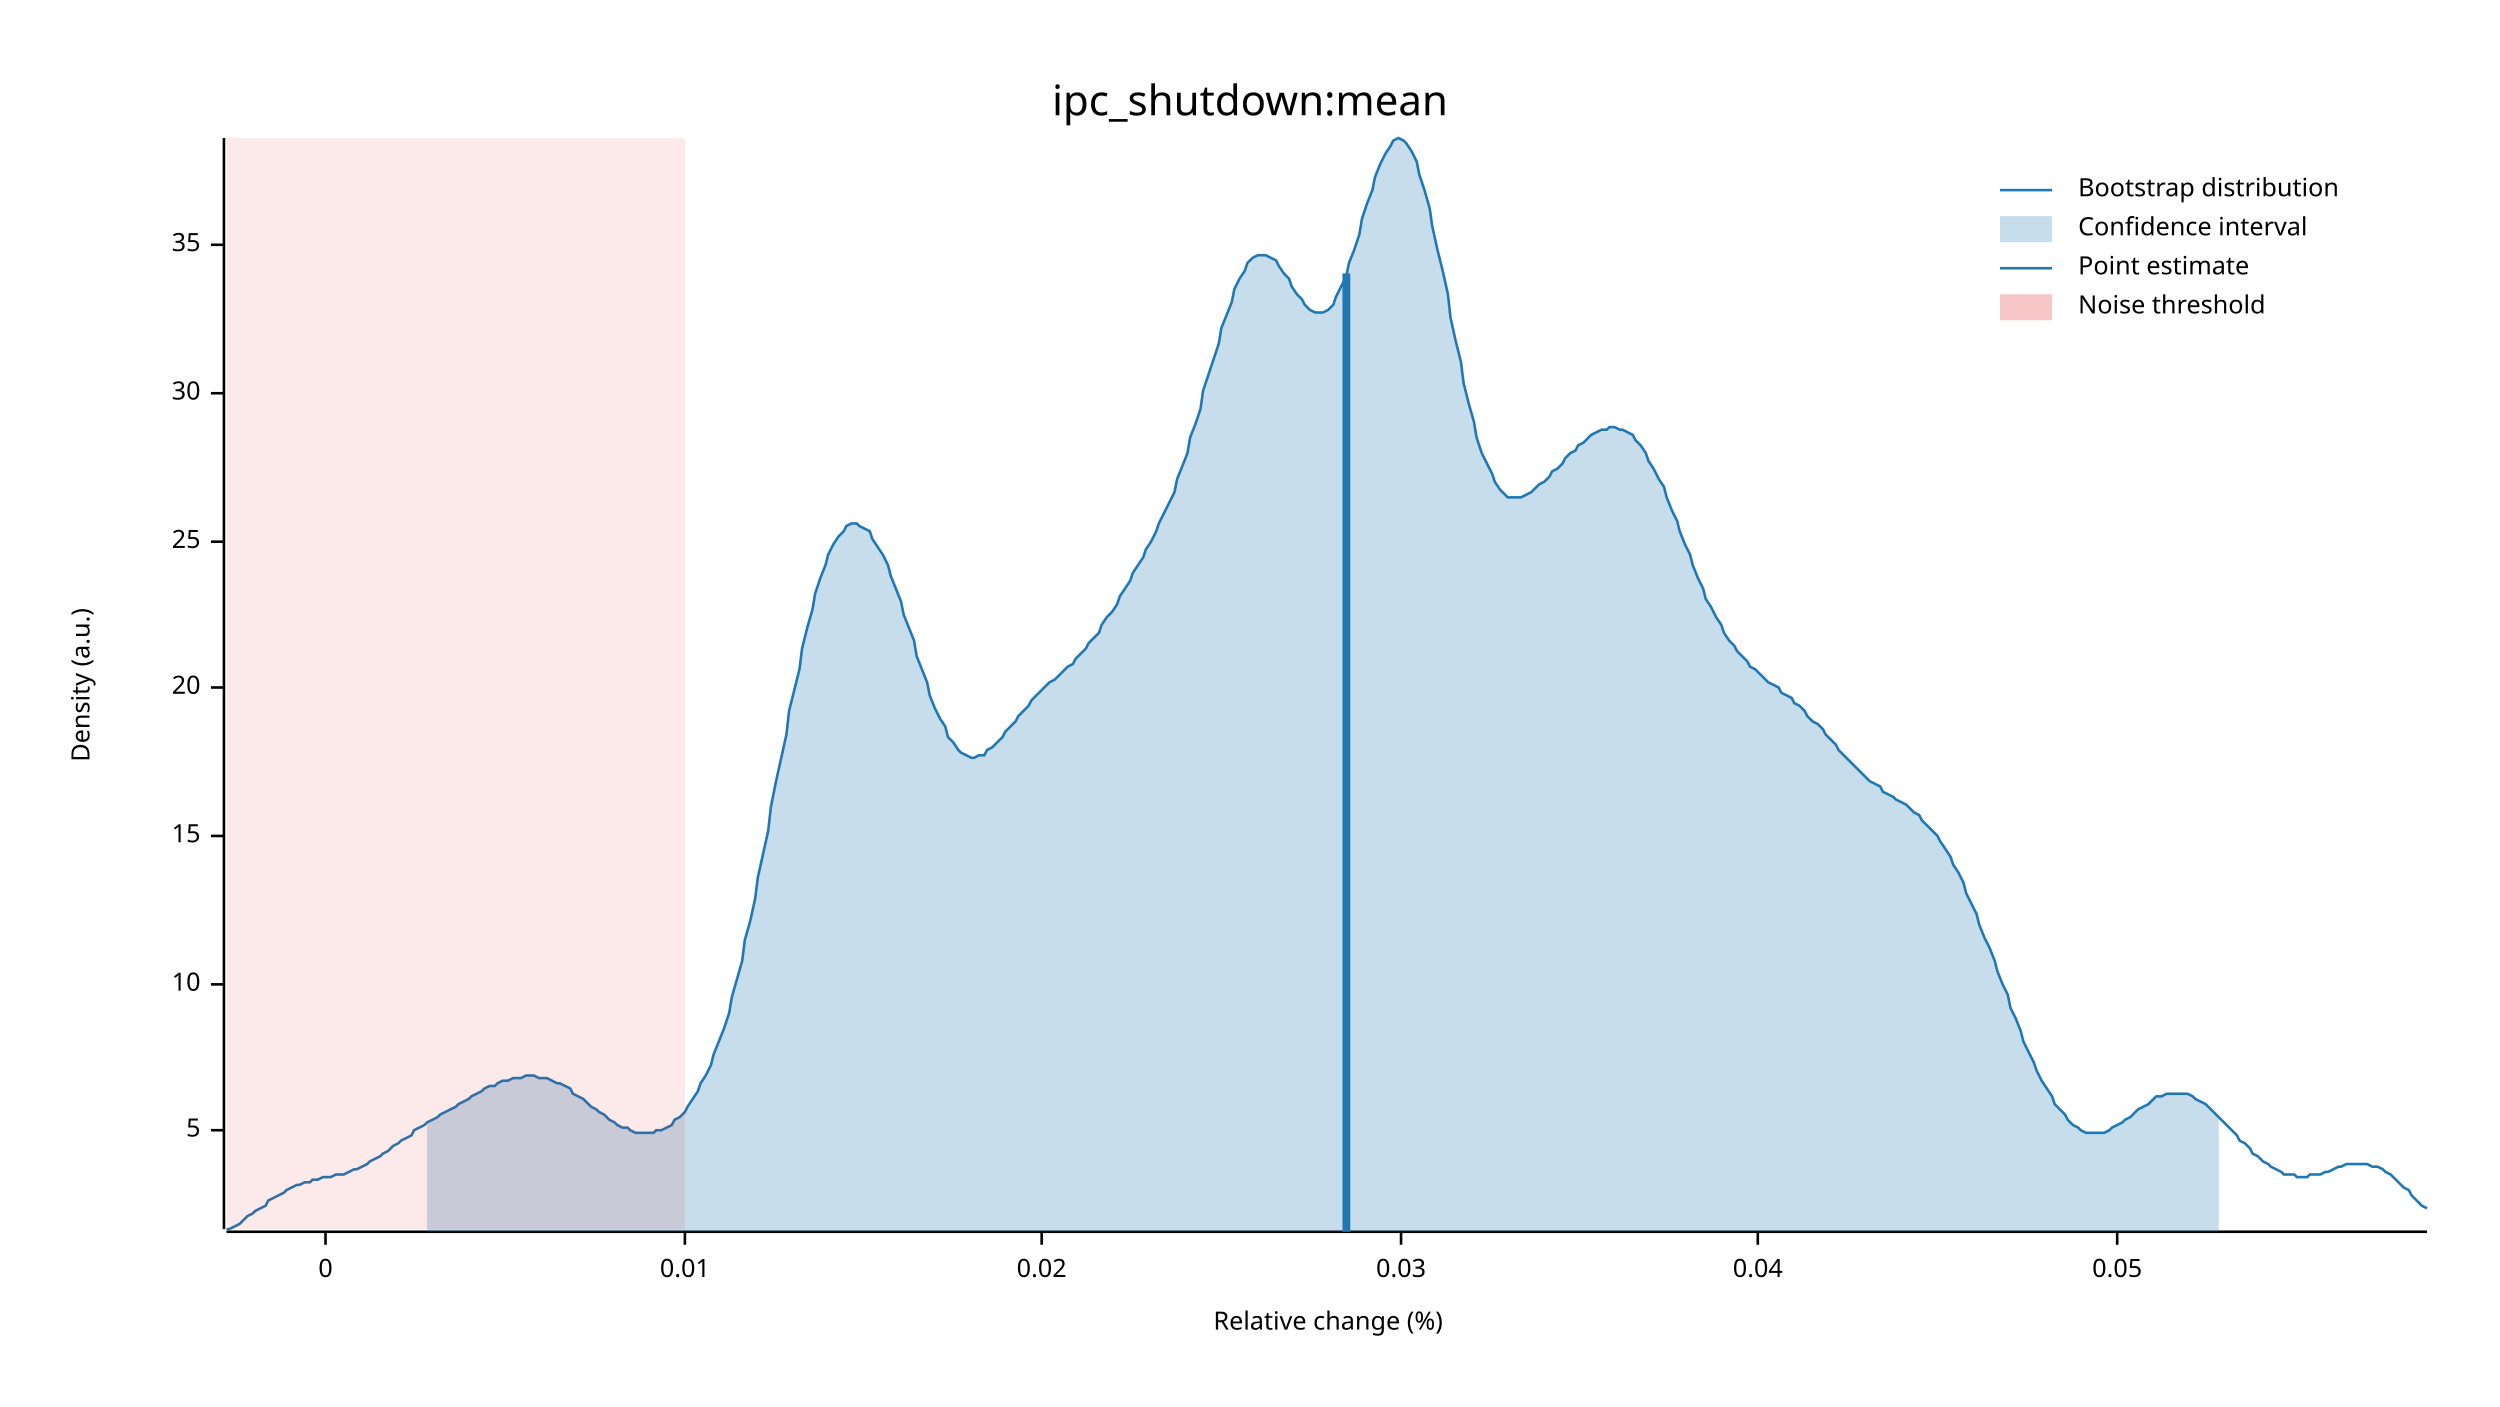
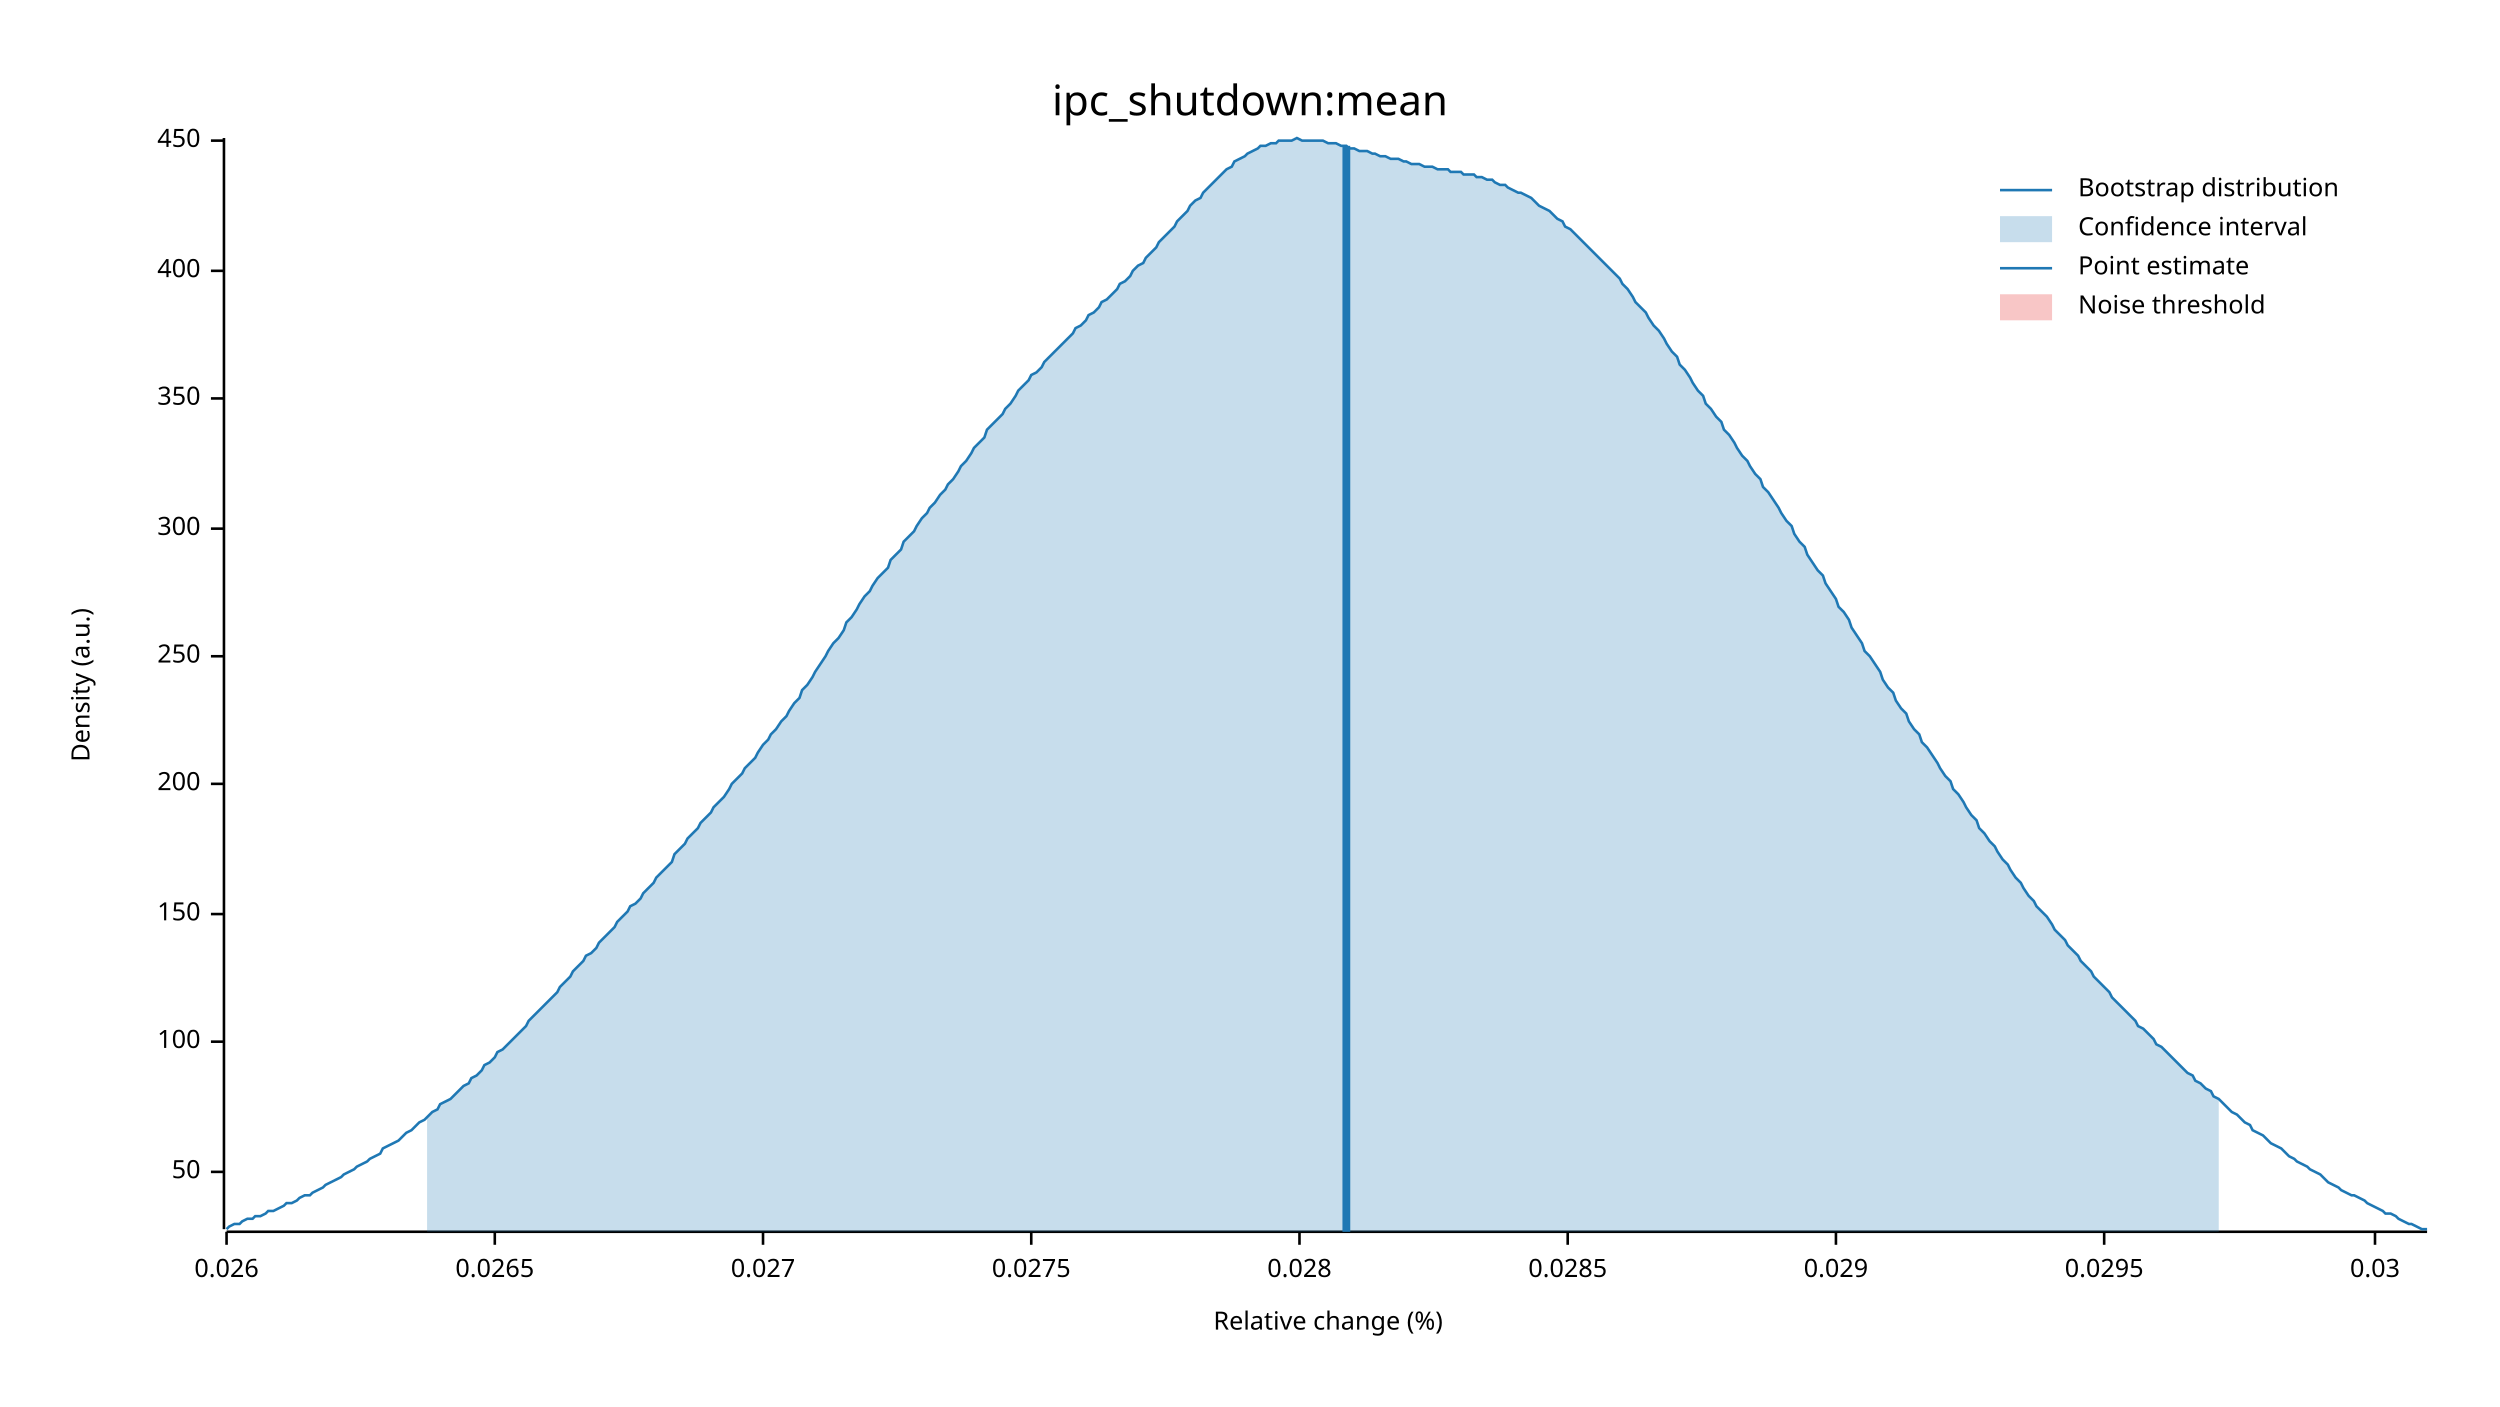
<svg xmlns="http://www.w3.org/2000/svg" width="960" height="540" viewBox="0 0 960 540">
  <text x="480" y="32" dy="0.76em" text-anchor="middle" font-family="sans-serif" font-size="16.129" opacity="1" fill="#000000">
ipc_shutdown:mean
</text>
  <text x="27" y="263" dy="0.76em" text-anchor="middle" font-family="sans-serif" font-size="9.677" opacity="1" fill="#000000" transform="rotate(270, 27, 263)">
Density (a.u.)
</text>
  <text x="510" y="513" dy="-0.5ex" text-anchor="middle" font-family="sans-serif" font-size="9.677" opacity="1" fill="#000000">
Relative change (%)
</text>
  <polyline fill="none" opacity="1" stroke="#000000" stroke-width="1" points="86,53 86,472 " />
-   <text x="77" y="434" dy="0.5ex" text-anchor="end" font-family="sans-serif" font-size="9.677" opacity="1" fill="#000000">
- 5
+   <text x="77" y="450" dy="0.5ex" text-anchor="end" font-family="sans-serif" font-size="9.677" opacity="1" fill="#000000">
+ 50
</text>
-   <polyline fill="none" opacity="1" stroke="#000000" stroke-width="1" points="81,434 86,434 " />
-   <text x="77" y="378" dy="0.5ex" text-anchor="end" font-family="sans-serif" font-size="9.677" opacity="1" fill="#000000">
- 10
+   <polyline fill="none" opacity="1" stroke="#000000" stroke-width="1" points="81,450 86,450 " />
+   <text x="77" y="400" dy="0.5ex" text-anchor="end" font-family="sans-serif" font-size="9.677" opacity="1" fill="#000000">
+ 100
</text>
-   <polyline fill="none" opacity="1" stroke="#000000" stroke-width="1" points="81,378 86,378 " />
-   <text x="77" y="321" dy="0.5ex" text-anchor="end" font-family="sans-serif" font-size="9.677" opacity="1" fill="#000000">
- 15
+   <polyline fill="none" opacity="1" stroke="#000000" stroke-width="1" points="81,400 86,400 " />
+   <text x="77" y="351" dy="0.5ex" text-anchor="end" font-family="sans-serif" font-size="9.677" opacity="1" fill="#000000">
+ 150
</text>
-   <polyline fill="none" opacity="1" stroke="#000000" stroke-width="1" points="81,321 86,321 " />
-   <text x="77" y="264" dy="0.5ex" text-anchor="end" font-family="sans-serif" font-size="9.677" opacity="1" fill="#000000">
- 20
+   <polyline fill="none" opacity="1" stroke="#000000" stroke-width="1" points="81,351 86,351 " />
+   <text x="77" y="301" dy="0.5ex" text-anchor="end" font-family="sans-serif" font-size="9.677" opacity="1" fill="#000000">
+ 200
</text>
-   <polyline fill="none" opacity="1" stroke="#000000" stroke-width="1" points="81,264 86,264 " />
-   <text x="77" y="208" dy="0.5ex" text-anchor="end" font-family="sans-serif" font-size="9.677" opacity="1" fill="#000000">
- 25
+   <polyline fill="none" opacity="1" stroke="#000000" stroke-width="1" points="81,301 86,301 " />
+   <text x="77" y="252" dy="0.5ex" text-anchor="end" font-family="sans-serif" font-size="9.677" opacity="1" fill="#000000">
+ 250
</text>
-   <polyline fill="none" opacity="1" stroke="#000000" stroke-width="1" points="81,208 86,208 " />
-   <text x="77" y="151" dy="0.5ex" text-anchor="end" font-family="sans-serif" font-size="9.677" opacity="1" fill="#000000">
- 30
+   <polyline fill="none" opacity="1" stroke="#000000" stroke-width="1" points="81,252 86,252 " />
+   <text x="77" y="203" dy="0.5ex" text-anchor="end" font-family="sans-serif" font-size="9.677" opacity="1" fill="#000000">
+ 300
</text>
-   <polyline fill="none" opacity="1" stroke="#000000" stroke-width="1" points="81,151 86,151 " />
-   <text x="77" y="94" dy="0.5ex" text-anchor="end" font-family="sans-serif" font-size="9.677" opacity="1" fill="#000000">
- 35
+   <polyline fill="none" opacity="1" stroke="#000000" stroke-width="1" points="81,203 86,203 " />
+   <text x="77" y="153" dy="0.5ex" text-anchor="end" font-family="sans-serif" font-size="9.677" opacity="1" fill="#000000">
+ 350
</text>
-   <polyline fill="none" opacity="1" stroke="#000000" stroke-width="1" points="81,94 86,94 " />
+   <polyline fill="none" opacity="1" stroke="#000000" stroke-width="1" points="81,153 86,153 " />
+   <text x="77" y="104" dy="0.5ex" text-anchor="end" font-family="sans-serif" font-size="9.677" opacity="1" fill="#000000">
+ 400
+ </text>
+   <polyline fill="none" opacity="1" stroke="#000000" stroke-width="1" points="81,104 86,104 " />
+   <text x="77" y="54" dy="0.5ex" text-anchor="end" font-family="sans-serif" font-size="9.677" opacity="1" fill="#000000">
+ 450
+ </text>
+   <polyline fill="none" opacity="1" stroke="#000000" stroke-width="1" points="81,54 86,54 " />
  <polyline fill="none" opacity="1" stroke="#000000" stroke-width="1" points="87,473 932,473 " />
-   <text x="125" y="483" dy="0.76em" text-anchor="middle" font-family="sans-serif" font-size="9.677" opacity="1" fill="#000000">
- 0
+   <text x="87" y="483" dy="0.76em" text-anchor="middle" font-family="sans-serif" font-size="9.677" opacity="1" fill="#000000">
+ 0.026
</text>
-   <polyline fill="none" opacity="1" stroke="#000000" stroke-width="1" points="125,473 125,478 " />
-   <text x="263" y="483" dy="0.76em" text-anchor="middle" font-family="sans-serif" font-size="9.677" opacity="1" fill="#000000">
- 0.01
+   <polyline fill="none" opacity="1" stroke="#000000" stroke-width="1" points="87,473 87,478 " />
+   <text x="190" y="483" dy="0.76em" text-anchor="middle" font-family="sans-serif" font-size="9.677" opacity="1" fill="#000000">
+ 0.0265
</text>
-   <polyline fill="none" opacity="1" stroke="#000000" stroke-width="1" points="263,473 263,478 " />
-   <text x="400" y="483" dy="0.76em" text-anchor="middle" font-family="sans-serif" font-size="9.677" opacity="1" fill="#000000">
- 0.02
+   <polyline fill="none" opacity="1" stroke="#000000" stroke-width="1" points="190,473 190,478 " />
+   <text x="293" y="483" dy="0.76em" text-anchor="middle" font-family="sans-serif" font-size="9.677" opacity="1" fill="#000000">
+ 0.027
</text>
-   <polyline fill="none" opacity="1" stroke="#000000" stroke-width="1" points="400,473 400,478 " />
-   <text x="538" y="483" dy="0.76em" text-anchor="middle" font-family="sans-serif" font-size="9.677" opacity="1" fill="#000000">
+   <polyline fill="none" opacity="1" stroke="#000000" stroke-width="1" points="293,473 293,478 " />
+   <text x="396" y="483" dy="0.76em" text-anchor="middle" font-family="sans-serif" font-size="9.677" opacity="1" fill="#000000">
+ 0.0275
+ </text>
+   <polyline fill="none" opacity="1" stroke="#000000" stroke-width="1" points="396,473 396,478 " />
+   <text x="499" y="483" dy="0.76em" text-anchor="middle" font-family="sans-serif" font-size="9.677" opacity="1" fill="#000000">
+ 0.028
+ </text>
+   <polyline fill="none" opacity="1" stroke="#000000" stroke-width="1" points="499,473 499,478 " />
+   <text x="602" y="483" dy="0.76em" text-anchor="middle" font-family="sans-serif" font-size="9.677" opacity="1" fill="#000000">
+ 0.0285
+ </text>
+   <polyline fill="none" opacity="1" stroke="#000000" stroke-width="1" points="602,473 602,478 " />
+   <text x="705" y="483" dy="0.76em" text-anchor="middle" font-family="sans-serif" font-size="9.677" opacity="1" fill="#000000">
+ 0.029
+ </text>
+   <polyline fill="none" opacity="1" stroke="#000000" stroke-width="1" points="705,473 705,478 " />
+   <text x="808" y="483" dy="0.76em" text-anchor="middle" font-family="sans-serif" font-size="9.677" opacity="1" fill="#000000">
+ 0.0295
+ </text>
+   <polyline fill="none" opacity="1" stroke="#000000" stroke-width="1" points="808,473 808,478 " />
+   <text x="912" y="483" dy="0.76em" text-anchor="middle" font-family="sans-serif" font-size="9.677" opacity="1" fill="#000000">
0.03
</text>
-   <polyline fill="none" opacity="1" stroke="#000000" stroke-width="1" points="538,473 538,478 " />
-   <text x="675" y="483" dy="0.76em" text-anchor="middle" font-family="sans-serif" font-size="9.677" opacity="1" fill="#000000">
- 0.04
- </text>
-   <polyline fill="none" opacity="1" stroke="#000000" stroke-width="1" points="675,473 675,478 " />
-   <text x="813" y="483" dy="0.76em" text-anchor="middle" font-family="sans-serif" font-size="9.677" opacity="1" fill="#000000">
- 0.05
- </text>
-   <polyline fill="none" opacity="1" stroke="#000000" stroke-width="1" points="813,473 813,478 " />
-   <polyline fill="none" opacity="1" stroke="#1F78B4" stroke-width="1" points="87,472 88,472 90,471 92,470 93,469 95,467 97,466 98,465 100,464 102,463 103,461 105,460 107,459 109,458 110,457 112,456 114,455 115,455 117,454 119,454 120,453 122,453 124,452 125,452 127,452 129,451 131,451 132,451 134,450 136,449 137,449 139,448 141,447 142,446 144,445 146,444 147,443 149,442 151,440 153,439 154,438 156,437 158,436 159,434 161,433 163,432 164,431 166,430 168,429 169,428 171,427 173,426 175,425 176,424 178,423 180,422 181,421 183,420 185,419 186,418 188,417 190,417 191,416 193,415 195,415 197,414 198,414 200,414 202,413 203,413 205,413 207,414 208,414 210,414 212,415 214,416 215,416 217,417 219,418 220,420 222,421 224,422 225,423 227,425 229,426 230,427 232,428 234,430 236,431 237,432 239,433 241,433 242,434 244,435 246,435 247,435 249,435 251,435 252,434 254,434 256,433 258,432 259,430 261,429 263,427 264,425 266,422 268,419 269,416 271,413 273,409 274,405 276,400 278,395 280,389 281,383 283,376 285,369 286,361 288,354 290,345 291,337 293,328 295,319 296,310 298,300 300,291 302,282 303,273 305,265 307,257 308,249 310,241 312,234 313,228 315,222 317,217 318,213 320,209 322,206 324,204 325,202 327,201 329,201 330,202 332,203 334,204 335,207 337,210 339,213 341,217 342,221 344,226 346,231 347,236 349,241 351,246 352,252 354,257 356,262 357,267 359,272 361,276 363,279 364,283 366,285 368,288 369,289 371,290 373,291 374,291 376,290 378,290 379,288 381,287 383,285 385,283 386,281 388,279 390,277 391,275 393,273 395,271 396,269 398,267 400,265 401,264 403,262 405,261 407,259 408,258 410,256 412,255 413,253 415,251 417,249 418,247 420,245 422,243 423,240 425,237 427,235 429,232 430,229 432,226 434,223 435,220 437,217 439,214 440,211 442,208 444,204 445,201 447,197 449,193 451,189 452,184 454,179 456,174 457,168 459,163 461,157 462,150 464,144 466,138 468,132 469,126 471,121 473,116 474,111 476,107 478,104 479,101 481,99 483,98 484,98 486,98 488,99 490,100 491,102 493,105 495,107 496,110 498,113 500,115 501,117 503,119 505,120 506,120 508,120 510,119 512,117 513,114 515,110 517,106 518,101 520,96 522,90 523,84 525,78 527,73 528,68 530,63 532,59 534,56 535,54 537,53 539,54 540,55 542,58 544,62 545,67 547,73 549,80 550,87 552,96 554,104 556,113 557,122 559,131 561,139 562,147 564,155 566,162 567,168 569,174 571,178 573,182 574,185 576,188 578,190 579,191 581,191 583,191 584,191 586,190 588,189 589,188 591,186 593,185 595,183 596,181 598,180 600,178 601,176 603,174 605,173 606,171 608,170 610,168 611,167 613,166 615,165 617,165 618,164 620,164 622,165 623,165 625,166 627,167 628,169 630,171 632,174 633,177 635,180 637,184 639,187 640,191 642,196 644,200 645,204 647,209 649,213 650,217 652,222 654,226 655,230 657,233 659,237 661,240 662,243 664,246 666,248 667,250 669,252 671,254 672,256 674,257 676,259 677,260 679,262 681,263 683,264 684,266 686,267 688,268 689,270 691,271 693,273 694,275 696,277 698,278 700,280 701,282 703,284 705,286 706,288 708,290 710,292 711,293 713,295 715,297 716,298 718,300 720,301 722,302 723,304 725,305 727,306 728,307 730,308 732,309 733,310 735,312 737,313 738,315 740,317 742,319 744,321 745,323 747,326 749,329 750,332 752,335 754,339 755,343 757,347 759,351 760,355 762,360 764,364 766,369 767,373 769,378 771,382 772,387 774,391 776,396 777,400 779,404 781,408 782,411 784,415 786,418 788,421 789,424 791,426 793,428 794,430 796,432 798,433 799,434 801,435 803,435 804,435 806,435 808,435 810,434 811,433 813,432 815,431 816,430 818,429 820,427 821,426 823,425 825,424 827,422 828,421 830,421 832,420 833,420 835,420 837,420 838,420 840,420 842,421 843,422 845,423 847,424 849,426 850,427 852,429 854,431 855,432 857,434 859,436 860,438 862,439 864,441 865,443 867,444 869,446 871,447 872,448 874,449 876,450 877,451 879,451 881,451 882,452 884,452 886,452 887,451 889,451 891,451 893,450 894,450 896,449 898,448 899,448 901,447 903,447 904,447 906,447 908,447 909,447 911,448 913,448 915,449 916,450 918,451 920,453 921,454 923,456 925,457 926,459 928,461 930,463 932,464 " />
-   <polygon opacity="0.25" fill="#1F78B4" points="164,431 166,430 168,429 169,428 171,427 173,426 175,425 176,424 178,423 180,422 181,421 183,420 185,419 186,418 188,417 190,417 191,416 193,415 195,415 197,414 198,414 200,414 202,413 203,413 205,413 207,414 208,414 210,414 212,415 214,416 215,416 217,417 219,418 220,420 222,421 224,422 225,423 227,425 229,426 230,427 232,428 234,430 236,431 237,432 239,433 241,433 242,434 244,435 246,435 247,435 249,435 251,435 252,434 254,434 256,433 258,432 259,430 261,429 263,427 264,425 266,422 268,419 269,416 271,413 273,409 274,405 276,400 278,395 280,389 281,383 283,376 285,369 286,361 288,354 290,345 291,337 293,328 295,319 296,310 298,300 300,291 302,282 303,273 305,265 307,257 308,249 310,241 312,234 313,228 315,222 317,217 318,213 320,209 322,206 324,204 325,202 327,201 329,201 330,202 332,203 334,204 335,207 337,210 339,213 341,217 342,221 344,226 346,231 347,236 349,241 351,246 352,252 354,257 356,262 357,267 359,272 361,276 363,279 364,283 366,285 368,288 369,289 371,290 373,291 374,291 376,290 378,290 379,288 381,287 383,285 385,283 386,281 388,279 390,277 391,275 393,273 395,271 396,269 398,267 400,265 401,264 403,262 405,261 407,259 408,258 410,256 412,255 413,253 415,251 417,249 418,247 420,245 422,243 423,240 425,237 427,235 429,232 430,229 432,226 434,223 435,220 437,217 439,214 440,211 442,208 444,204 445,201 447,197 449,193 451,189 452,184 454,179 456,174 457,168 459,163 461,157 462,150 464,144 466,138 468,132 469,126 471,121 473,116 474,111 476,107 478,104 479,101 481,99 483,98 484,98 486,98 488,99 490,100 491,102 493,105 495,107 496,110 498,113 500,115 501,117 503,119 505,120 506,120 508,120 510,119 512,117 513,114 515,110 517,106 518,101 520,96 522,90 523,84 525,78 527,73 528,68 530,63 532,59 534,56 535,54 537,53 539,54 540,55 542,58 544,62 545,67 547,73 549,80 550,87 552,96 554,104 556,113 557,122 559,131 561,139 562,147 564,155 566,162 567,168 569,174 571,178 573,182 574,185 576,188 578,190 579,191 581,191 583,191 584,191 586,190 588,189 589,188 591,186 593,185 595,183 596,181 598,180 600,178 601,176 603,174 605,173 606,171 608,170 610,168 611,167 613,166 615,165 617,165 618,164 620,164 622,165 623,165 625,166 627,167 628,169 630,171 632,174 633,177 635,180 637,184 639,187 640,191 642,196 644,200 645,204 647,209 649,213 650,217 652,222 654,226 655,230 657,233 659,237 661,240 662,243 664,246 666,248 667,250 669,252 671,254 672,256 674,257 676,259 677,260 679,262 681,263 683,264 684,266 686,267 688,268 689,270 691,271 693,273 694,275 696,277 698,278 700,280 701,282 703,284 705,286 706,288 708,290 710,292 711,293 713,295 715,297 716,298 718,300 720,301 722,302 723,304 725,305 727,306 728,307 730,308 732,309 733,310 735,312 737,313 738,315 740,317 742,319 744,321 745,323 747,326 749,329 750,332 752,335 754,339 755,343 757,347 759,351 760,355 762,360 764,364 766,369 767,373 769,378 771,382 772,387 774,391 776,396 777,400 779,404 781,408 782,411 784,415 786,418 788,421 789,424 791,426 793,428 794,430 796,432 798,433 799,434 801,435 803,435 804,435 806,435 808,435 810,434 811,433 813,432 815,431 816,430 818,429 820,427 821,426 823,425 825,424 827,422 828,421 830,421 832,420 833,420 835,420 837,420 838,420 840,420 842,421 843,422 845,423 847,424 849,426 850,427 852,429 852,473 164,473 " />
-   <polyline fill="none" opacity="1" stroke="#1F78B4" stroke-width="3" points="517,473 517,105 " />
-   <rect x="87" y="53" width="176" height="419" opacity="0.1" fill="#E31A1C" stroke="none" />
+   <polyline fill="none" opacity="1" stroke="#000000" stroke-width="1" points="912,473 912,478 " />
+   <polyline fill="none" opacity="1" stroke="#1F78B4" stroke-width="1" points="87,472 88,471 90,470 92,470 93,469 95,468 97,468 98,467 100,467 102,466 103,465 105,465 107,464 109,463 110,462 112,462 114,461 115,460 117,459 119,459 120,458 122,457 124,456 125,455 127,454 129,453 131,452 132,451 134,450 136,449 137,448 139,447 141,446 142,445 144,444 146,443 147,441 149,440 151,439 153,438 154,437 156,435 158,434 159,433 161,431 163,430 164,429 166,427 168,426 169,424 171,423 173,422 175,420 176,419 178,417 180,416 181,414 183,413 185,411 186,409 188,408 190,406 191,404 193,403 195,401 197,399 198,398 200,396 202,394 203,392 205,390 207,388 208,387 210,385 212,383 214,381 215,379 217,377 219,375 220,373 222,371 224,369 225,367 227,366 229,364 230,362 232,360 234,358 236,356 237,354 239,352 241,350 242,348 244,347 246,345 247,343 249,341 251,339 252,337 254,335 256,333 258,331 259,328 261,326 263,324 264,322 266,320 268,318 269,316 271,314 273,312 274,310 276,308 278,306 280,303 281,301 283,299 285,297 286,295 288,293 290,291 291,289 293,286 295,284 296,282 298,280 300,277 302,275 303,273 305,270 307,268 308,265 310,263 312,260 313,258 315,255 317,252 318,250 320,247 322,245 324,242 325,239 327,237 329,234 330,232 332,229 334,227 335,225 337,222 339,220 341,218 342,215 344,213 346,211 347,208 349,206 351,204 352,202 354,199 356,197 357,195 359,193 361,190 363,188 364,186 366,184 368,181 369,179 371,177 373,174 374,172 376,170 378,168 379,165 381,163 383,161 385,159 386,157 388,155 390,152 391,150 393,148 395,146 396,144 398,143 400,141 401,139 403,137 405,135 407,133 408,132 410,130 412,128 413,126 415,125 417,123 418,121 420,120 422,118 423,116 425,115 427,113 429,111 430,109 432,108 434,106 435,104 437,102 439,101 440,99 442,97 444,95 445,93 447,91 449,89 451,87 452,85 454,83 456,81 457,79 459,77 461,76 462,74 464,72 466,70 468,68 469,67 471,65 473,64 474,62 476,61 478,60 479,59 481,58 483,57 484,56 486,56 488,55 490,55 491,54 493,54 495,54 496,54 498,53 500,54 501,54 503,54 505,54 506,54 508,54 510,55 512,55 513,55 515,56 517,56 518,57 520,57 522,58 523,58 525,58 527,59 528,59 530,60 532,60 534,61 535,61 537,61 539,62 540,62 542,63 544,63 545,63 547,64 549,64 550,64 552,65 554,65 556,65 557,66 559,66 561,66 562,67 564,67 566,67 567,68 569,68 571,69 573,69 574,70 576,71 578,71 579,72 581,73 583,74 584,74 586,75 588,76 589,77 591,79 593,80 595,81 596,82 598,84 600,85 601,87 603,88 605,90 606,91 608,93 610,95 611,96 613,98 615,100 617,102 618,103 620,105 622,107 623,109 625,111 627,114 628,116 630,118 632,120 633,122 635,125 637,127 639,130 640,132 642,135 644,137 645,140 647,142 649,145 650,147 652,150 654,152 655,155 657,157 659,160 661,162 662,165 664,167 666,170 667,172 669,175 671,177 672,179 674,182 676,184 677,187 679,189 681,192 683,195 684,197 686,200 688,202 689,205 691,208 693,210 694,213 696,216 698,219 700,221 701,224 703,227 705,230 706,233 708,235 710,238 711,241 713,244 715,247 716,250 718,252 720,255 722,258 723,261 725,264 727,266 728,269 730,272 732,274 733,277 735,280 737,282 738,285 740,287 742,290 744,293 745,295 747,298 749,300 750,303 752,305 754,308 755,310 757,313 759,315 760,318 762,320 764,323 766,325 767,327 769,330 771,332 772,334 774,337 776,339 777,341 779,344 781,346 782,348 784,350 786,352 788,355 789,357 791,359 793,361 794,363 796,365 798,367 799,369 801,371 803,373 804,375 806,377 808,379 810,381 811,383 813,385 815,387 816,388 818,390 820,392 821,394 823,395 825,397 827,399 828,401 830,402 832,404 833,405 835,407 837,409 838,410 840,412 842,413 843,415 845,416 847,418 849,419 850,421 852,422 854,424 855,425 857,427 859,428 860,429 862,431 864,432 865,434 867,435 869,436 871,438 872,439 874,440 876,441 877,442 879,444 881,445 882,446 884,447 886,448 887,449 889,450 891,451 893,453 894,454 896,455 898,456 899,457 901,458 903,459 904,459 906,460 908,461 909,462 911,463 913,464 915,465 916,466 918,466 920,467 921,468 923,469 925,470 926,470 928,471 930,472 932,472 " />
+   <polygon opacity="0.25" fill="#1F78B4" points="164,429 166,427 168,426 169,424 171,423 173,422 175,420 176,419 178,417 180,416 181,414 183,413 185,411 186,409 188,408 190,406 191,404 193,403 195,401 197,399 198,398 200,396 202,394 203,392 205,390 207,388 208,387 210,385 212,383 214,381 215,379 217,377 219,375 220,373 222,371 224,369 225,367 227,366 229,364 230,362 232,360 234,358 236,356 237,354 239,352 241,350 242,348 244,347 246,345 247,343 249,341 251,339 252,337 254,335 256,333 258,331 259,328 261,326 263,324 264,322 266,320 268,318 269,316 271,314 273,312 274,310 276,308 278,306 280,303 281,301 283,299 285,297 286,295 288,293 290,291 291,289 293,286 295,284 296,282 298,280 300,277 302,275 303,273 305,270 307,268 308,265 310,263 312,260 313,258 315,255 317,252 318,250 320,247 322,245 324,242 325,239 327,237 329,234 330,232 332,229 334,227 335,225 337,222 339,220 341,218 342,215 344,213 346,211 347,208 349,206 351,204 352,202 354,199 356,197 357,195 359,193 361,190 363,188 364,186 366,184 368,181 369,179 371,177 373,174 374,172 376,170 378,168 379,165 381,163 383,161 385,159 386,157 388,155 390,152 391,150 393,148 395,146 396,144 398,143 400,141 401,139 403,137 405,135 407,133 408,132 410,130 412,128 413,126 415,125 417,123 418,121 420,120 422,118 423,116 425,115 427,113 429,111 430,109 432,108 434,106 435,104 437,102 439,101 440,99 442,97 444,95 445,93 447,91 449,89 451,87 452,85 454,83 456,81 457,79 459,77 461,76 462,74 464,72 466,70 468,68 469,67 471,65 473,64 474,62 476,61 478,60 479,59 481,58 483,57 484,56 486,56 488,55 490,55 491,54 493,54 495,54 496,54 498,53 500,54 501,54 503,54 505,54 506,54 508,54 510,55 512,55 513,55 515,56 517,56 518,57 520,57 522,58 523,58 525,58 527,59 528,59 530,60 532,60 534,61 535,61 537,61 539,62 540,62 542,63 544,63 545,63 547,64 549,64 550,64 552,65 554,65 556,65 557,66 559,66 561,66 562,67 564,67 566,67 567,68 569,68 571,69 573,69 574,70 576,71 578,71 579,72 581,73 583,74 584,74 586,75 588,76 589,77 591,79 593,80 595,81 596,82 598,84 600,85 601,87 603,88 605,90 606,91 608,93 610,95 611,96 613,98 615,100 617,102 618,103 620,105 622,107 623,109 625,111 627,114 628,116 630,118 632,120 633,122 635,125 637,127 639,130 640,132 642,135 644,137 645,140 647,142 649,145 650,147 652,150 654,152 655,155 657,157 659,160 661,162 662,165 664,167 666,170 667,172 669,175 671,177 672,179 674,182 676,184 677,187 679,189 681,192 683,195 684,197 686,200 688,202 689,205 691,208 693,210 694,213 696,216 698,219 700,221 701,224 703,227 705,230 706,233 708,235 710,238 711,241 713,244 715,247 716,250 718,252 720,255 722,258 723,261 725,264 727,266 728,269 730,272 732,274 733,277 735,280 737,282 738,285 740,287 742,290 744,293 745,295 747,298 749,300 750,303 752,305 754,308 755,310 757,313 759,315 760,318 762,320 764,323 766,325 767,327 769,330 771,332 772,334 774,337 776,339 777,341 779,344 781,346 782,348 784,350 786,352 788,355 789,357 791,359 793,361 794,363 796,365 798,367 799,369 801,371 803,373 804,375 806,377 808,379 810,381 811,383 813,385 815,387 816,388 818,390 820,392 821,394 823,395 825,397 827,399 828,401 830,402 832,404 833,405 835,407 837,409 838,410 840,412 842,413 843,415 845,416 847,418 849,419 850,421 852,422 852,473 164,473 " />
+   <polyline fill="none" opacity="1" stroke="#1F78B4" stroke-width="3" points="517,473 517,56 " />
+   <rect x="509" y="53" width="0" height="419" opacity="0.1" fill="#E31A1C" stroke="none" />
  <text x="798" y="68" dy="0.76em" text-anchor="start" font-family="sans-serif" font-size="9.677" opacity="1" fill="#000000">
Bootstrap distribution
</text>
  <text x="798" y="83" dy="0.76em" text-anchor="start" font-family="sans-serif" font-size="9.677" opacity="1" fill="#000000">
Confidence interval
</text>
  <text x="798" y="98" dy="0.76em" text-anchor="start" font-family="sans-serif" font-size="9.677" opacity="1" fill="#000000">
Point estimate
</text>
  <text x="798" y="113" dy="0.76em" text-anchor="start" font-family="sans-serif" font-size="9.677" opacity="1" fill="#000000">
Noise threshold
</text>
  <polyline fill="none" opacity="1" stroke="#1F78B4" stroke-width="1" points="768,73 788,73 " />
  <rect x="768" y="83" width="20" height="10" opacity="0.25" fill="#1F78B4" stroke="none" />
  <polyline fill="none" opacity="1" stroke="#1F78B4" stroke-width="1" points="768,103 788,103 " />
  <rect x="768" y="113" width="20" height="10" opacity="0.25" fill="#E31A1C" stroke="none" />
</svg>
